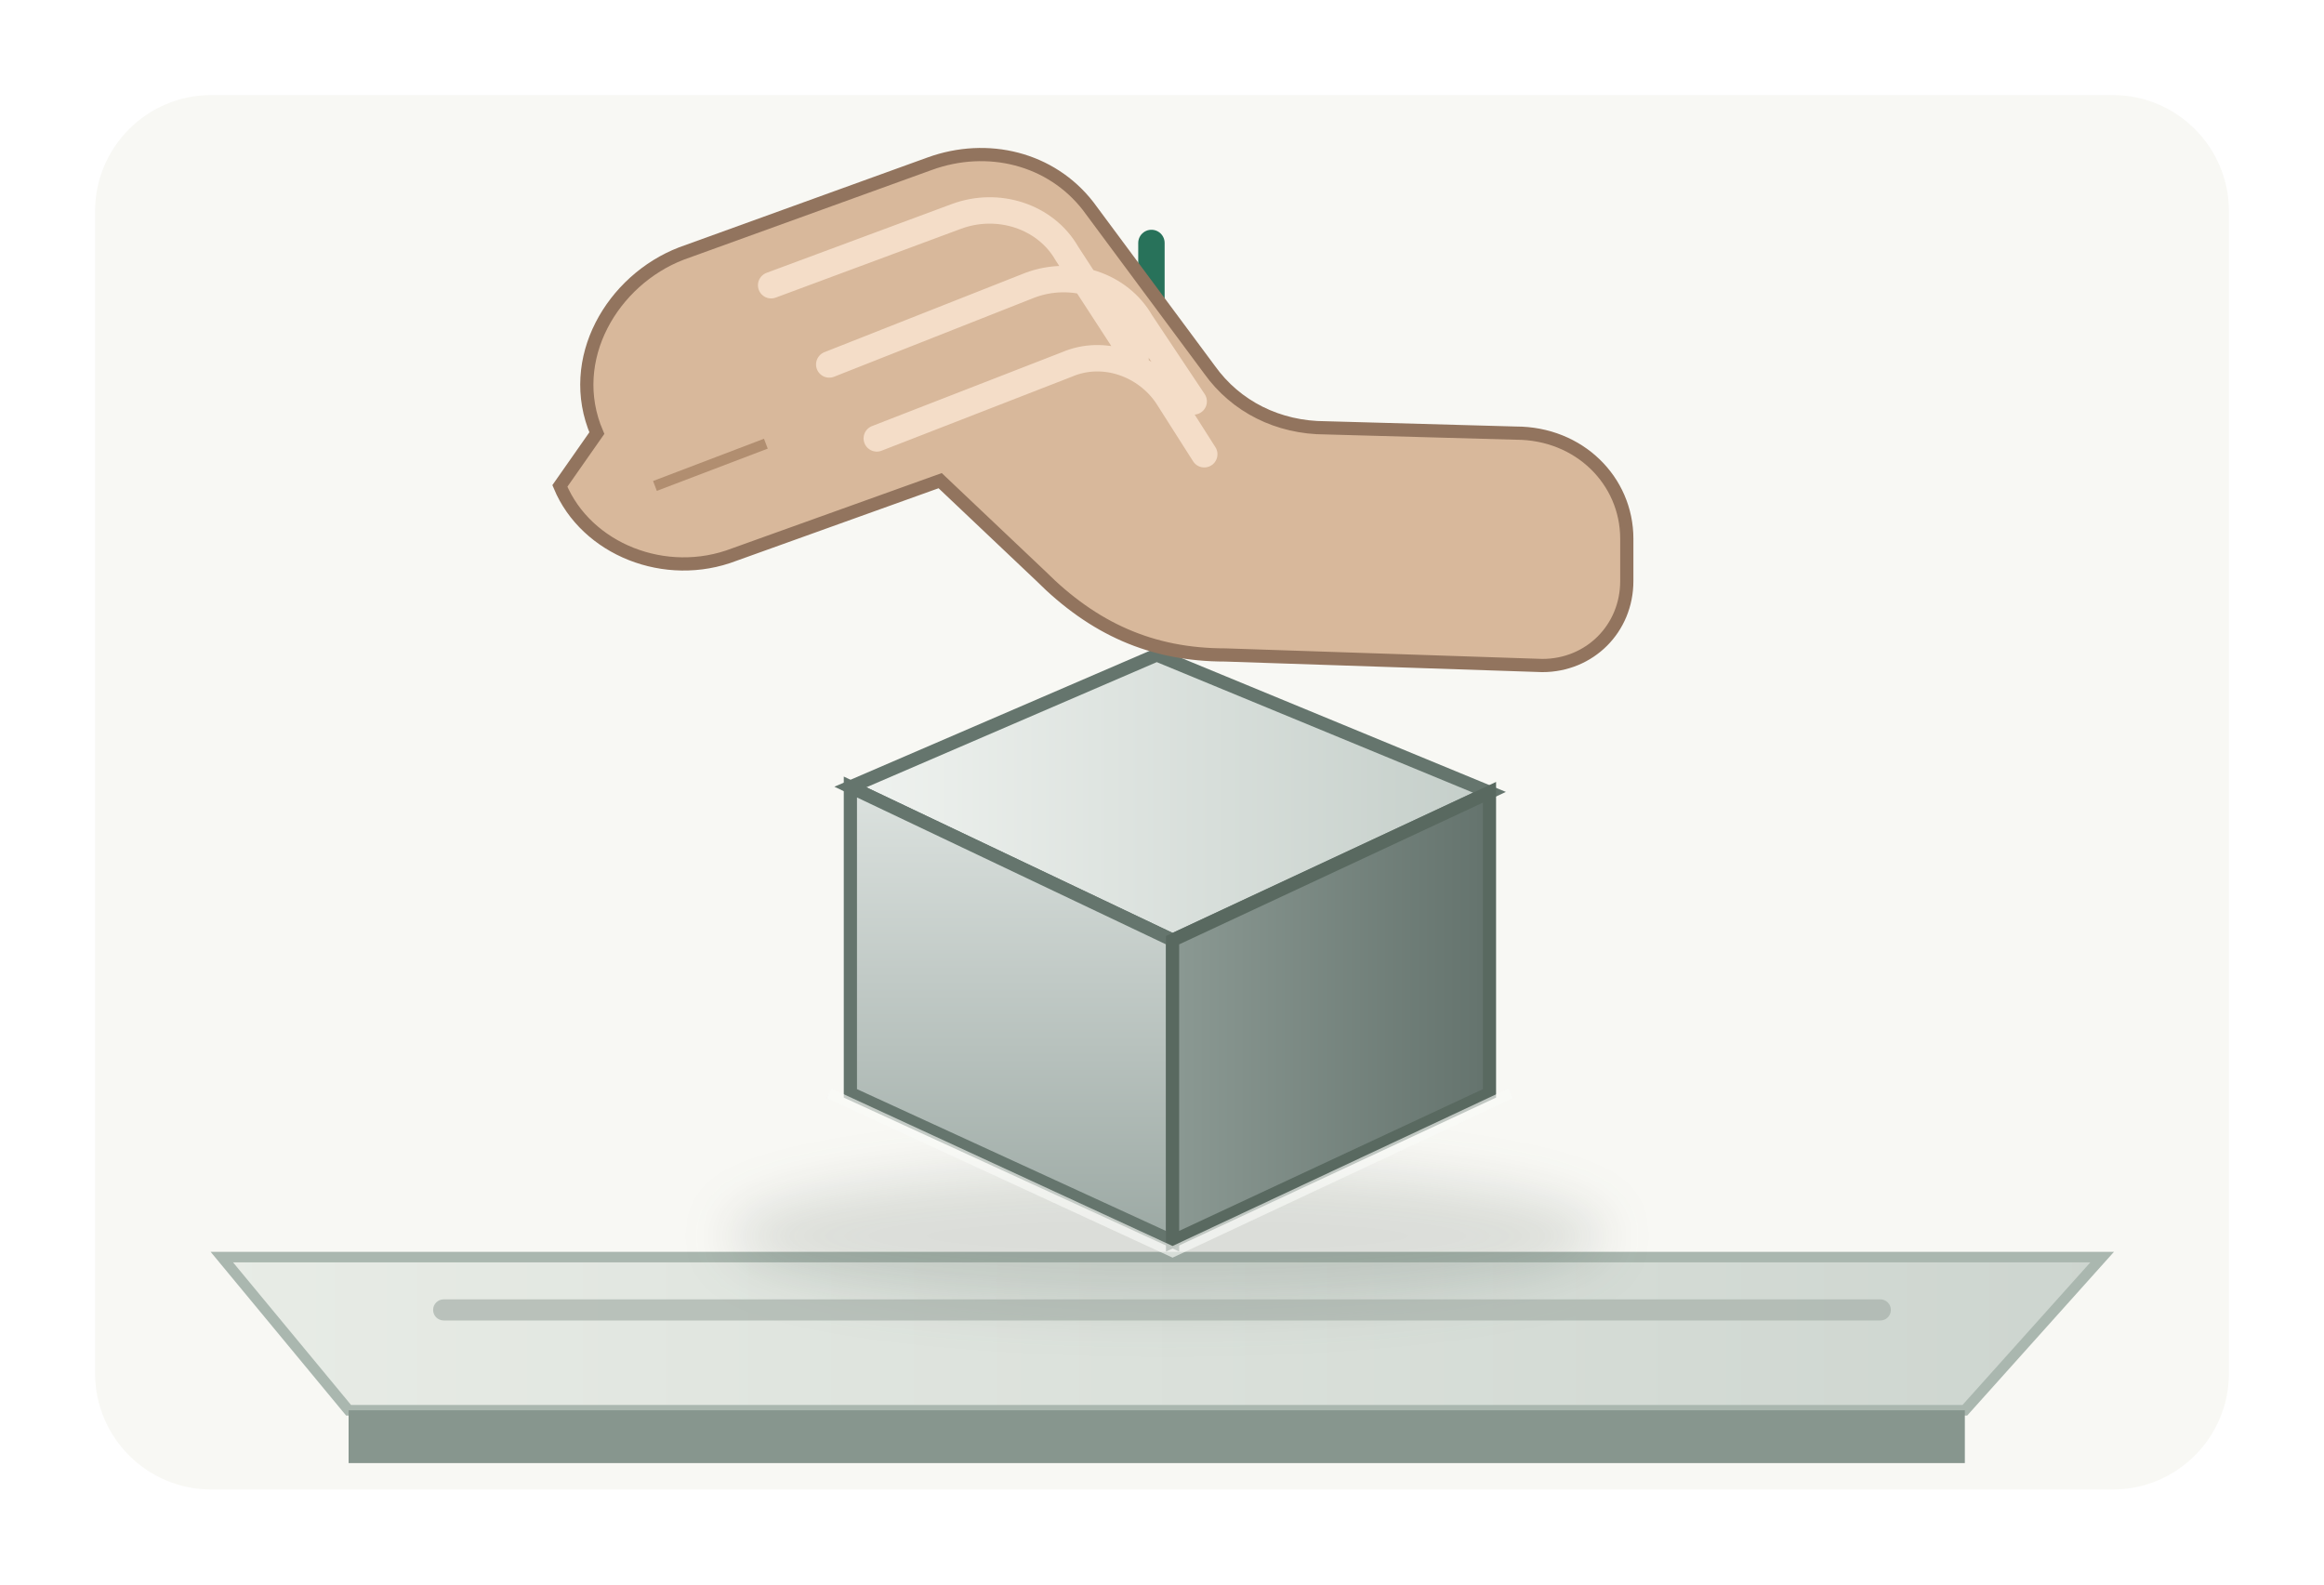
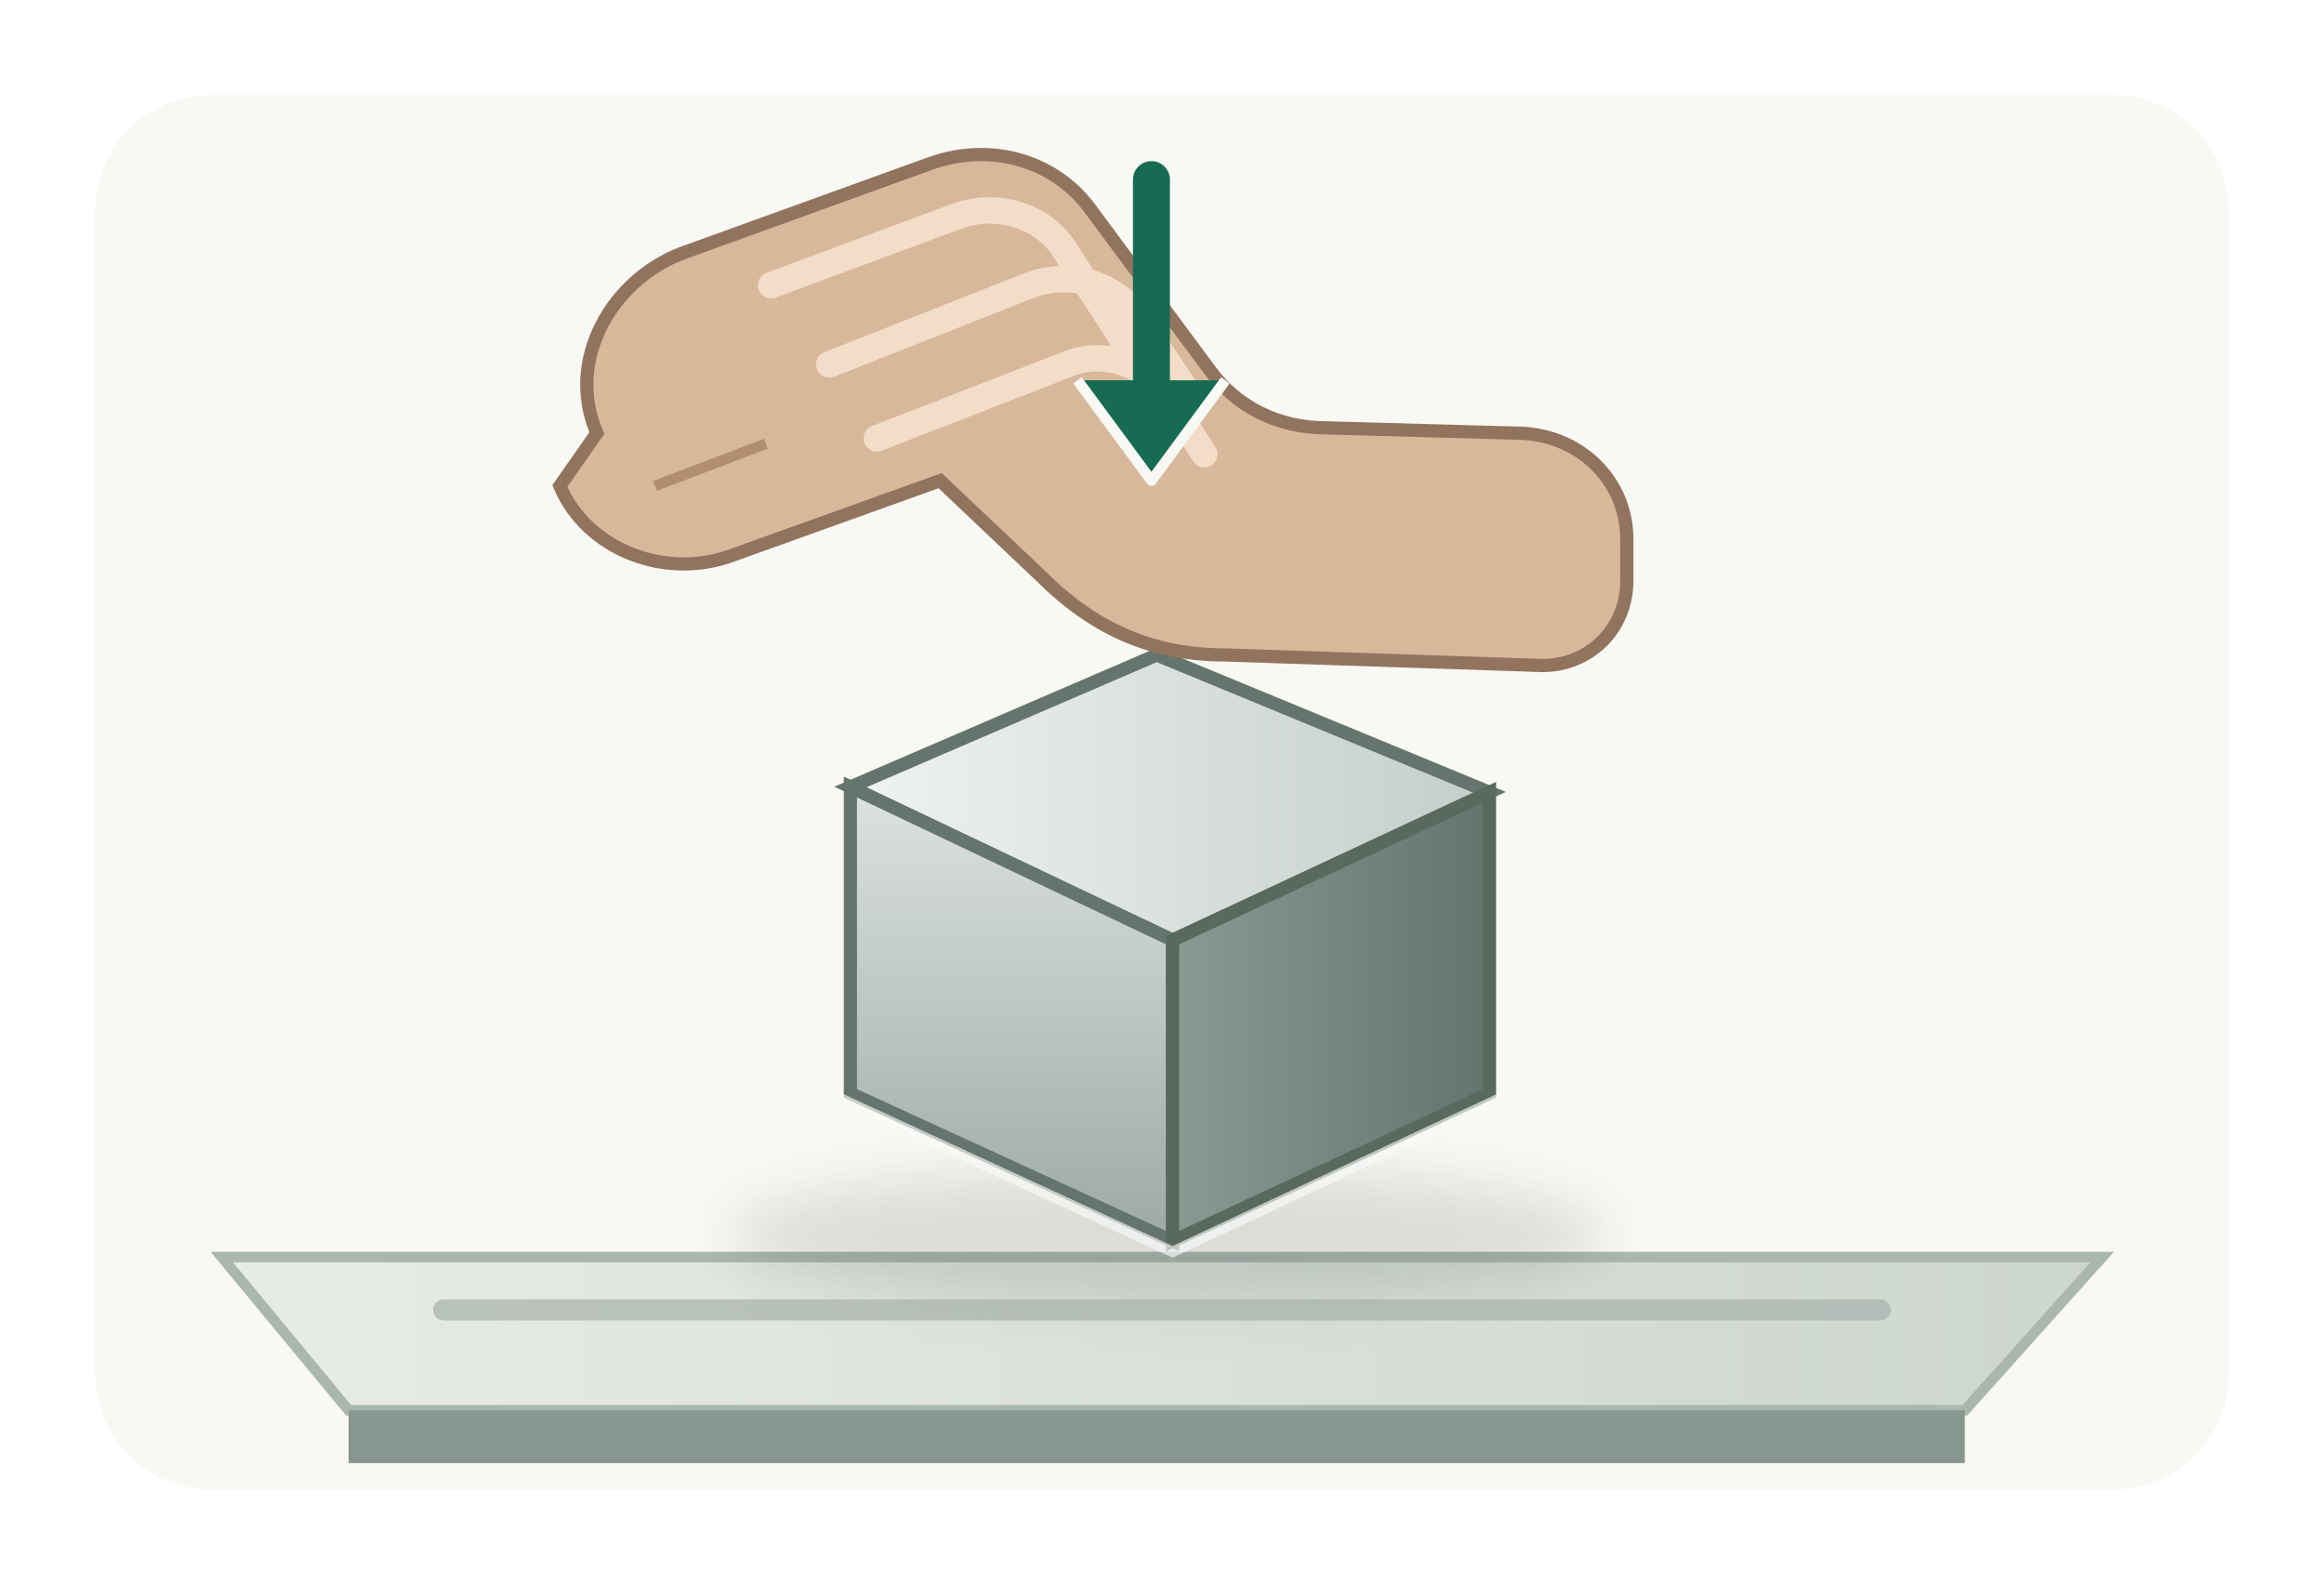
<svg xmlns="http://www.w3.org/2000/svg" viewBox="0 0 440 300" role="img" aria-labelledby="title desc">
  <defs>
    <linearGradient id="steelFront" x2="0" y2="1">
      <stop stop-color="#dce2df" />
      <stop offset="1" stop-color="#9ca9a4" />
    </linearGradient>
    <linearGradient id="steelSide">
      <stop stop-color="#8b9993" />
      <stop offset="1" stop-color="#64736d" />
    </linearGradient>
    <linearGradient id="steelTop">
      <stop stop-color="#f0f3f0" />
      <stop offset="1" stop-color="#c4cec9" />
    </linearGradient>
    <linearGradient id="table">
      <stop stop-color="#e8ece6" />
      <stop offset="1" stop-color="#cdd5cf" />
    </linearGradient>
    <filter id="shadow" x="-20%" y="-30%" width="140%" height="170%">
      <feGaussianBlur stdDeviation="5" />
    </filter>
  </defs>
  <rect x="18" y="18" width="404" height="264" rx="22" fill="#f8f8f4" />
  <path d="M42 238H398L372 267H66Z" fill="url(#table)" stroke="#aab7af" stroke-width="2" />
  <path d="M66 267H372V277H66Z" fill="#87968e" />
  <ellipse cx="221" cy="234" rx="83" ry="13" fill="#34453e" opacity=".15" filter="url(#shadow)" />
  <path d="M161 149 219 124 282 150 222 178Z" fill="url(#steelTop)" stroke="#65756d" stroke-width="2.5" />
  <path d="M161 149 222 178V235L161 207Z" fill="url(#steelFront)" stroke="#65756d" stroke-width="2.5" />
  <path d="M222 178 282 150V207L222 235Z" fill="url(#steelSide)" stroke="#596960" stroke-width="2.5" />
  <path d="M157 207 222 237 286 207" fill="none" stroke="#f9fbf8" stroke-opacity=".65" stroke-width="2" />
-   <path d="M218 46V89" stroke="#28725a" stroke-width="5" stroke-linecap="round" />
-   <path d="m205 82 13 17 13-17" fill="#28725a" />
  <path d="M113 82c-6-14 3-29 16-34l47-17c11-4 23-1 30 8l23 31c5 7 13 11 22 11l36 1c12 0 21 9 21 20v8c0 9-7 16-16 16l-60-2c-14 0-25-5-35-15l-19-18-39 14c-13 5-28-1-33-13Z" fill="#d8b89b" stroke="#92745e" stroke-width="2.5" />
  <path d="m146 54 35-13c8-3 17 0 21 7l13 20M157 69l38-15c8-3 17 0 21 7l10 15M166 83l36-14c7-3 15 0 19 6l7 11" fill="none" stroke="#f4ddc8" stroke-width="5" stroke-linecap="round" />
  <path d="M124 92 145 84" stroke="#b18e70" stroke-width="2" />
+   <path d="M218 34V80" stroke="#176b53" stroke-width="7" stroke-linecap="round" />
+   <path d="m204 72 14 19 14-19" fill="#176b53" stroke="#f8f8f4" stroke-width="2" stroke-linejoin="round" />
  <rect x="82" y="246" width="276" height="4" rx="2" fill="#a6b1aa" opacity=".7" />
</svg>
